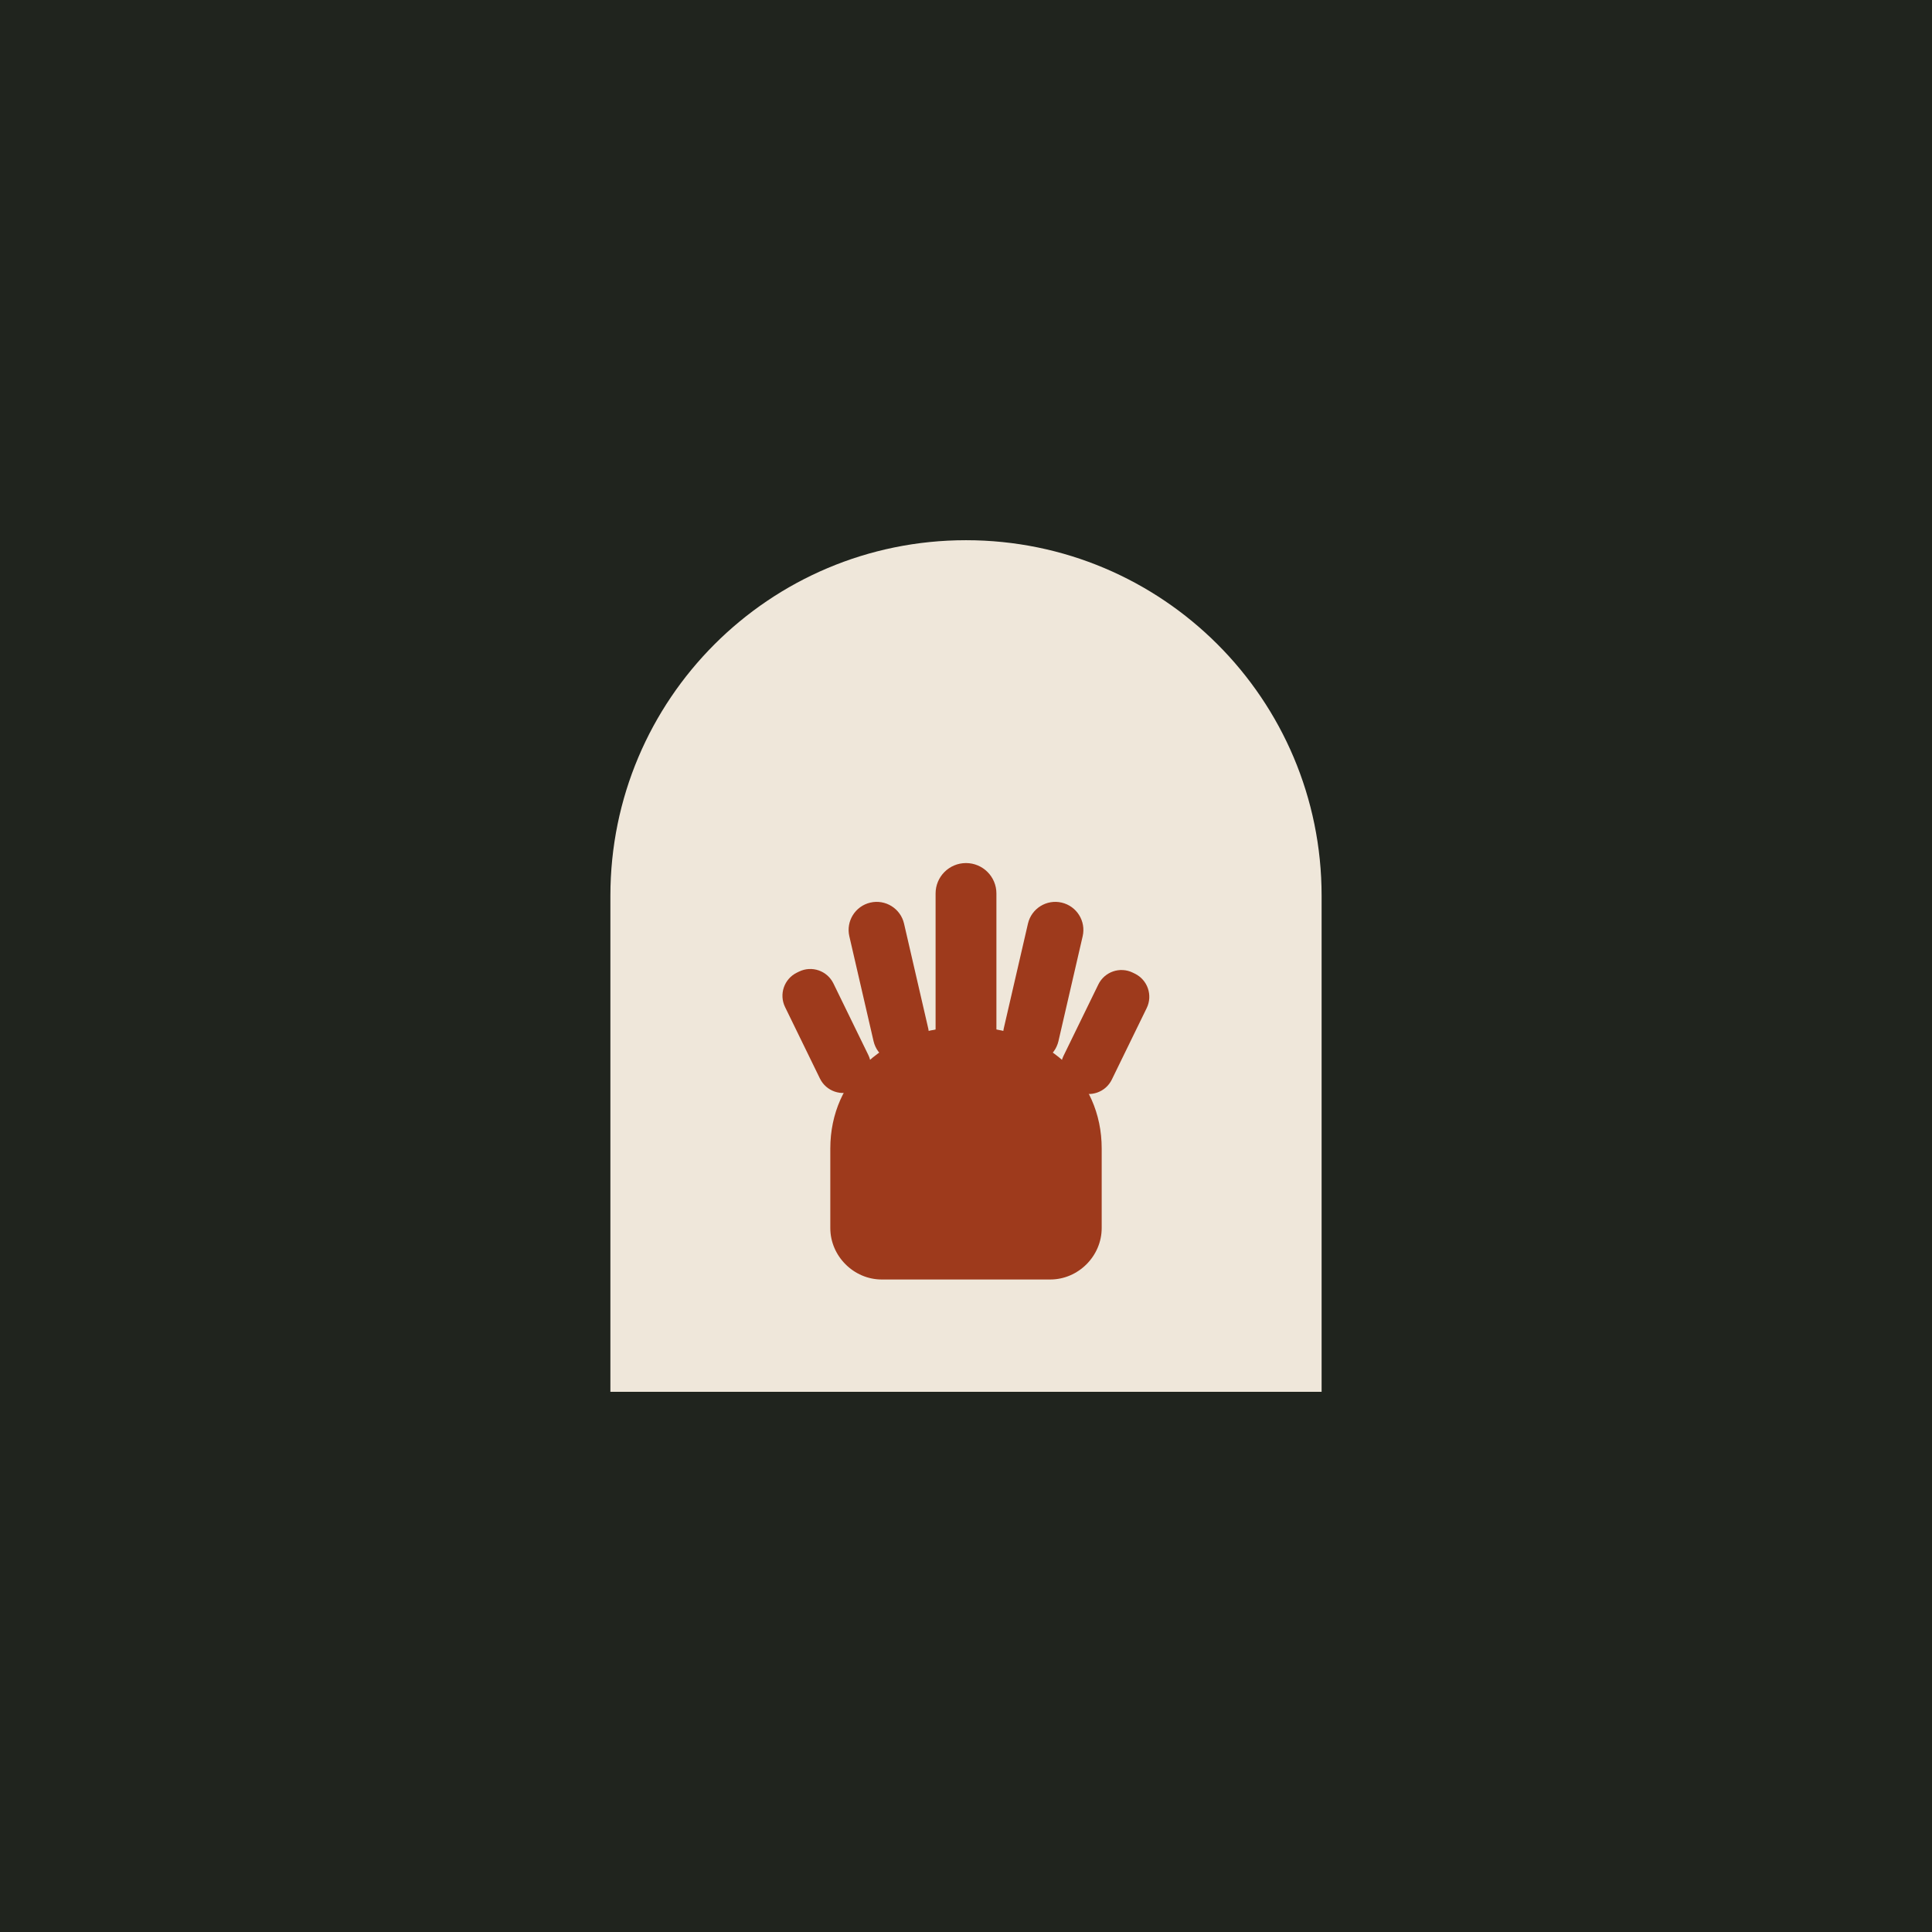
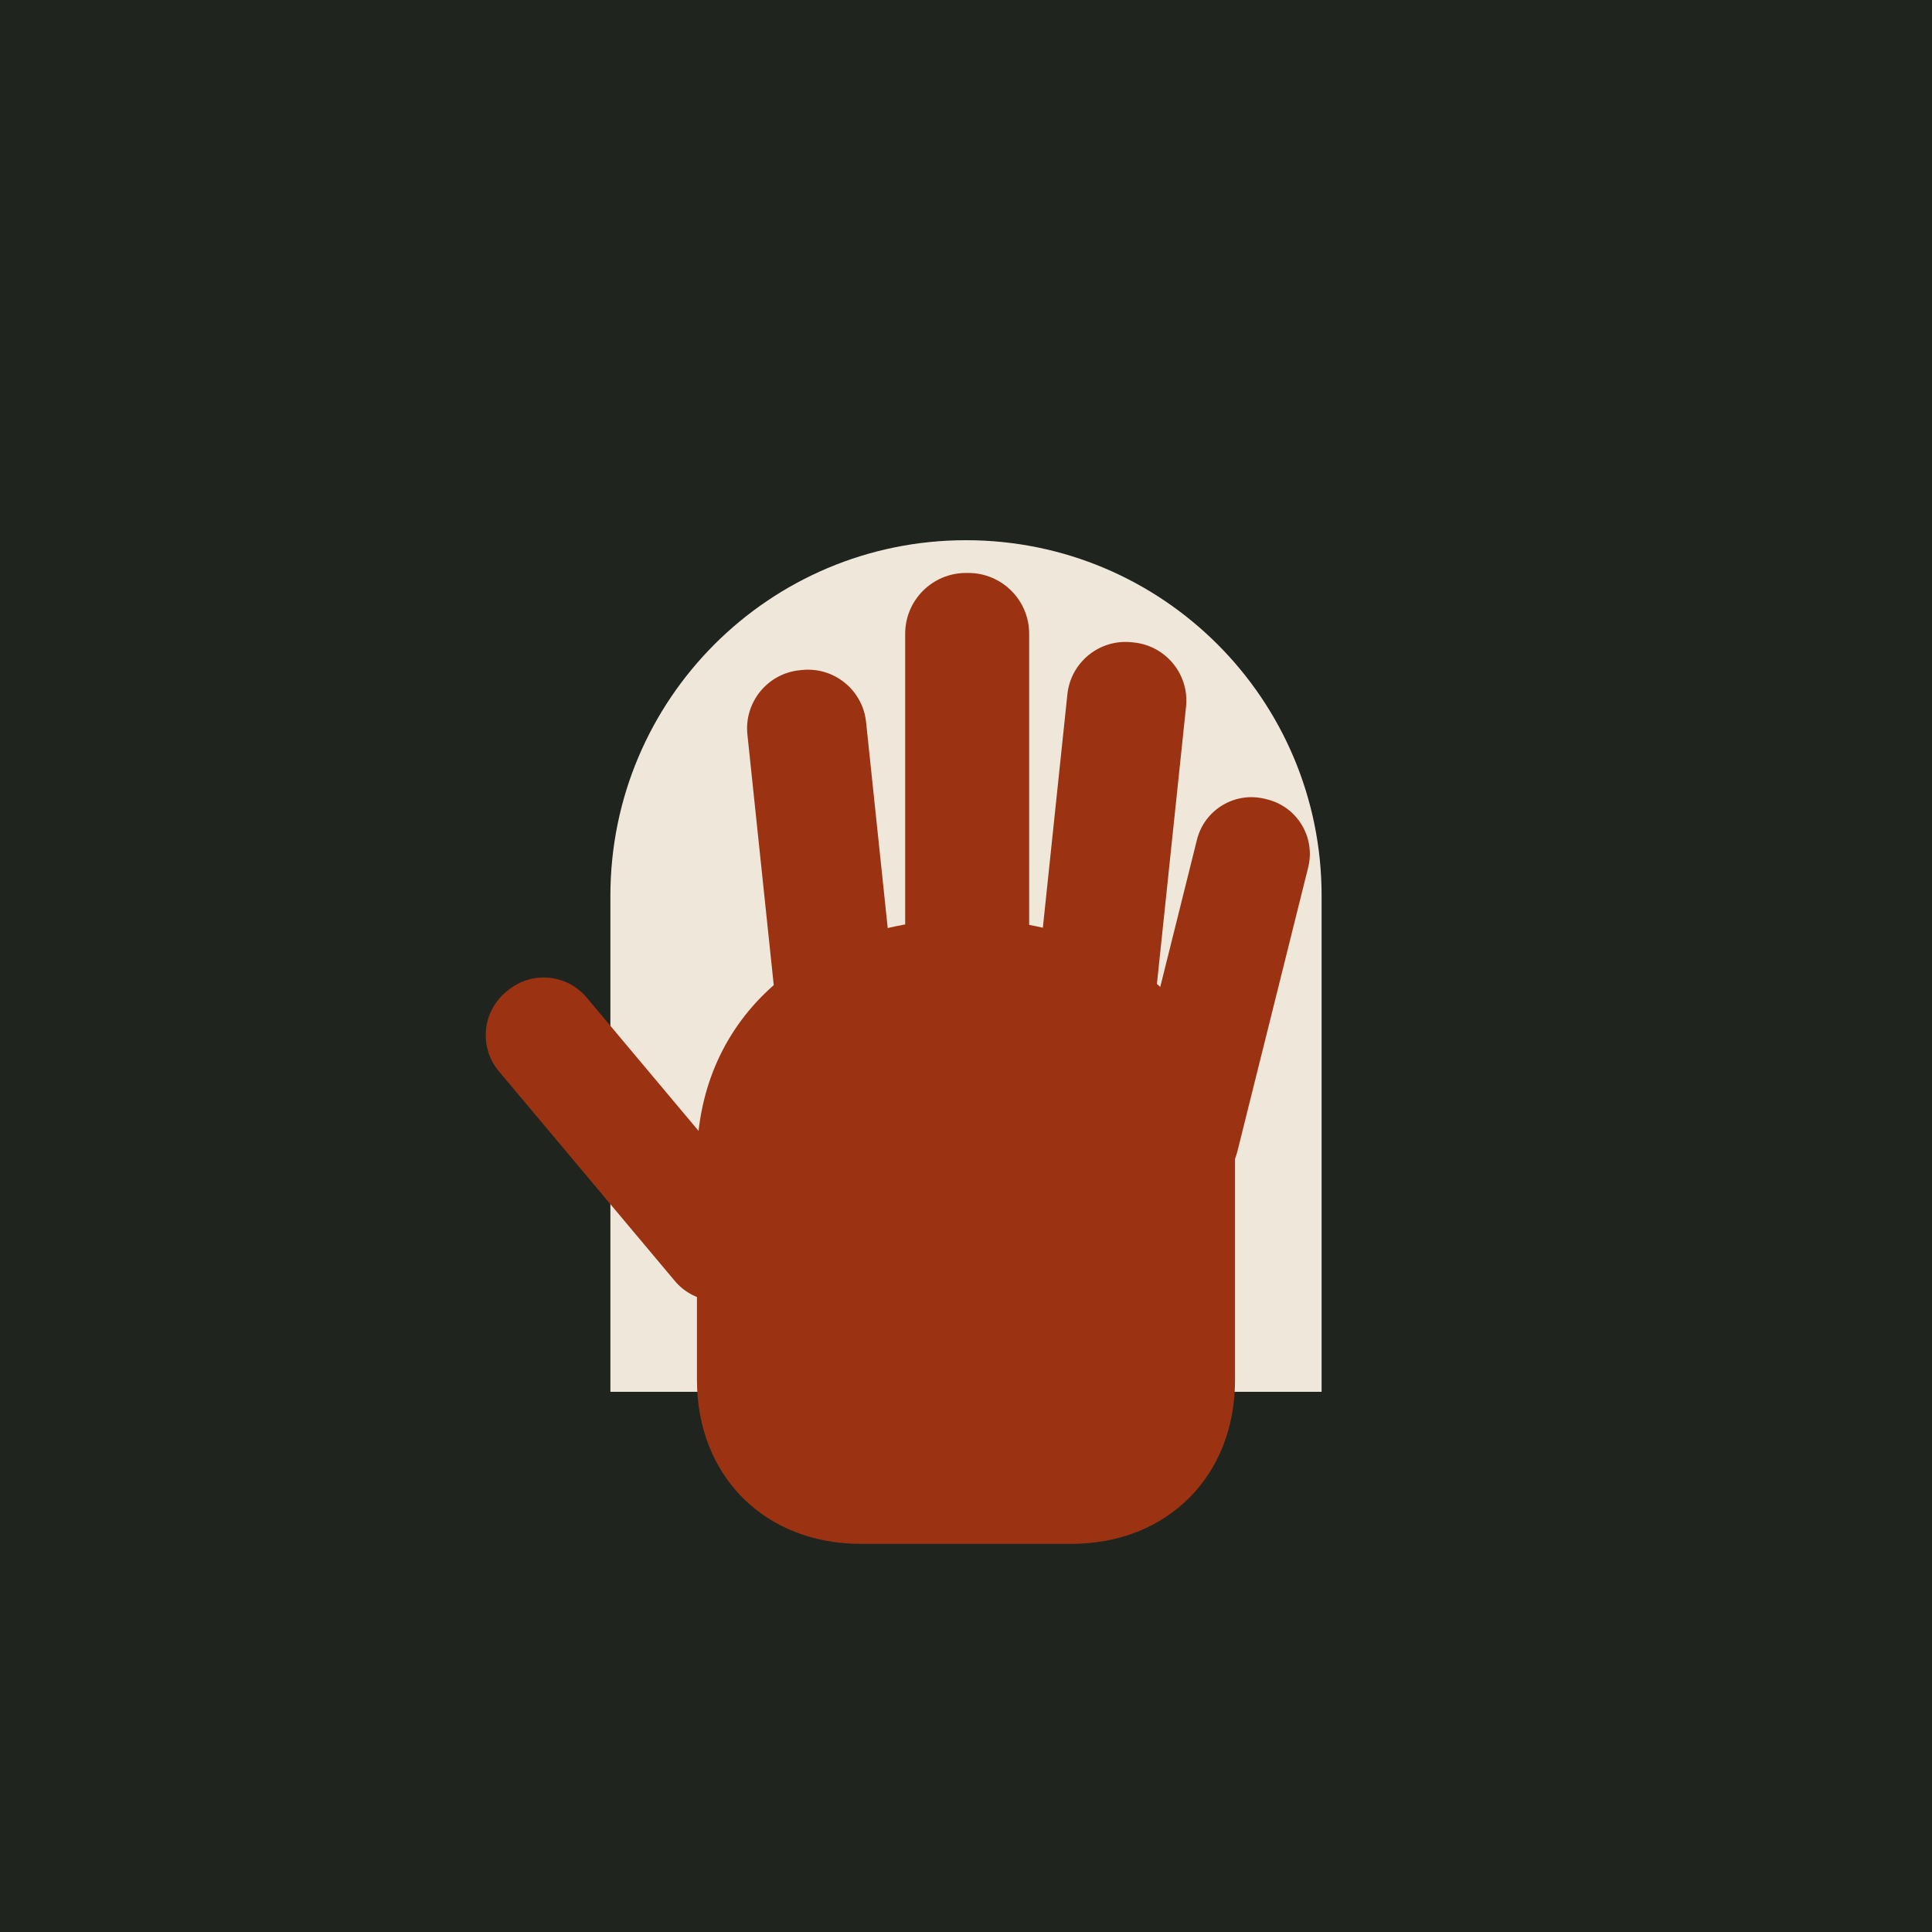
<svg xmlns="http://www.w3.org/2000/svg" viewBox="0 0 512 512" width="512" height="512">
  <rect width="512" height="512" fill="#20241E" />
  <g transform="translate(256 256) scale(0.62) translate(-256 -256)">
    <path d="M256 74c-84 0-152 68-152 152v212h304V226c0-84-68-152-152-152z" fill="#EFE7DA" />
-     <g fill="#9E3A1C">
-       <rect x="243" y="212" width="26" height="86" rx="13" />
-       <rect x="211" y="228" width="24" height="70" rx="12" transform="rotate(-13 223 263)" />
-       <rect x="277" y="228" width="24" height="70" rx="12" transform="rotate(13 289 263)" />
-       <rect x="185" y="256" width="23" height="56" rx="11" transform="rotate(-26 196 284)" />
-       <rect x="304" y="256" width="23" height="56" rx="11" transform="rotate(26 315 284)" />
-       <path d="M256 282c34 0 58 22 58 52v34c0 12-10 22-22 22h-72c-12 0-22-10-22-22v-34c0-30 24-52 58-52z" />
+     <g fill="#9B3312">
+       <path d="M256 236c66 0 115 41 115 103v94c0 41-29 70-70 70H211c-41 0-70-29-70-70v-94c0-62 49-103 115-103z" />
+       <rect x="230" y="88" width="53" height="255" rx="26" />
+       <rect x="171" y="129" width="51" height="214" rx="25" transform="rotate(-6 196 236)" />
+       <rect x="290" y="117" width="51" height="226" rx="25" transform="rotate(6 315 230)" />
+       <rect x="339" y="182" width="49" height="173" rx="24" transform="rotate(14 363 268)" />
+       <rect x="88" y="248" width="49" height="165" rx="24" transform="rotate(-40 112 330)" />
    </g>
  </g>
</svg>
